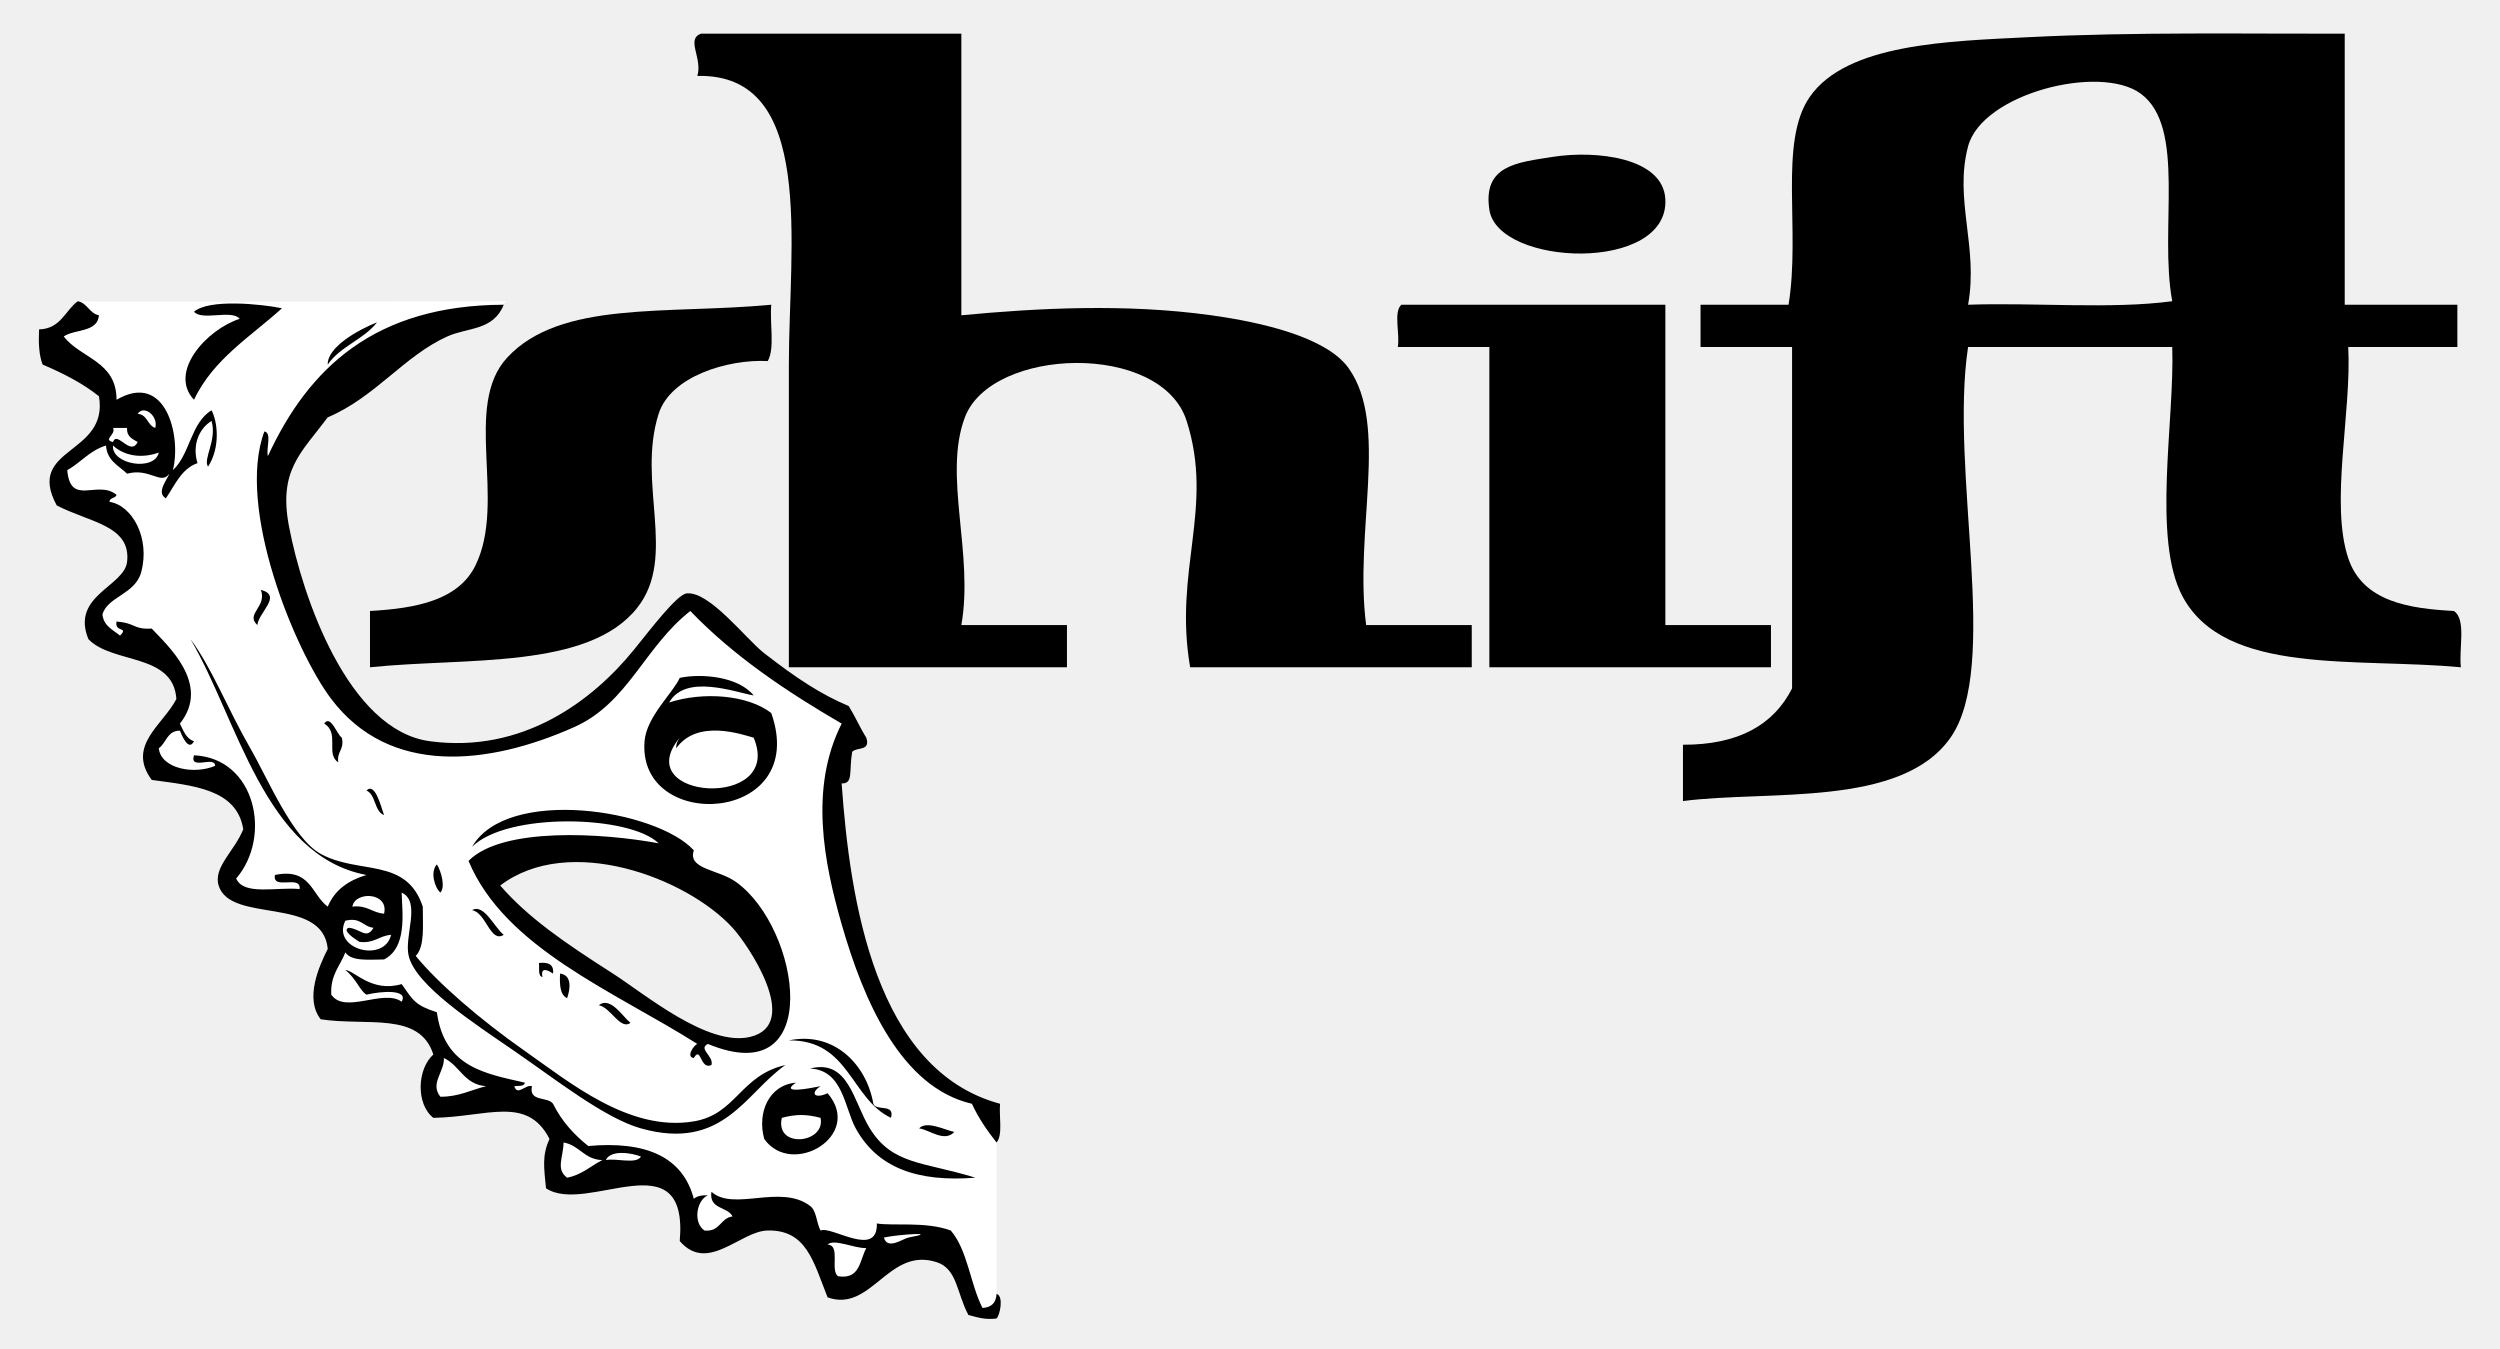
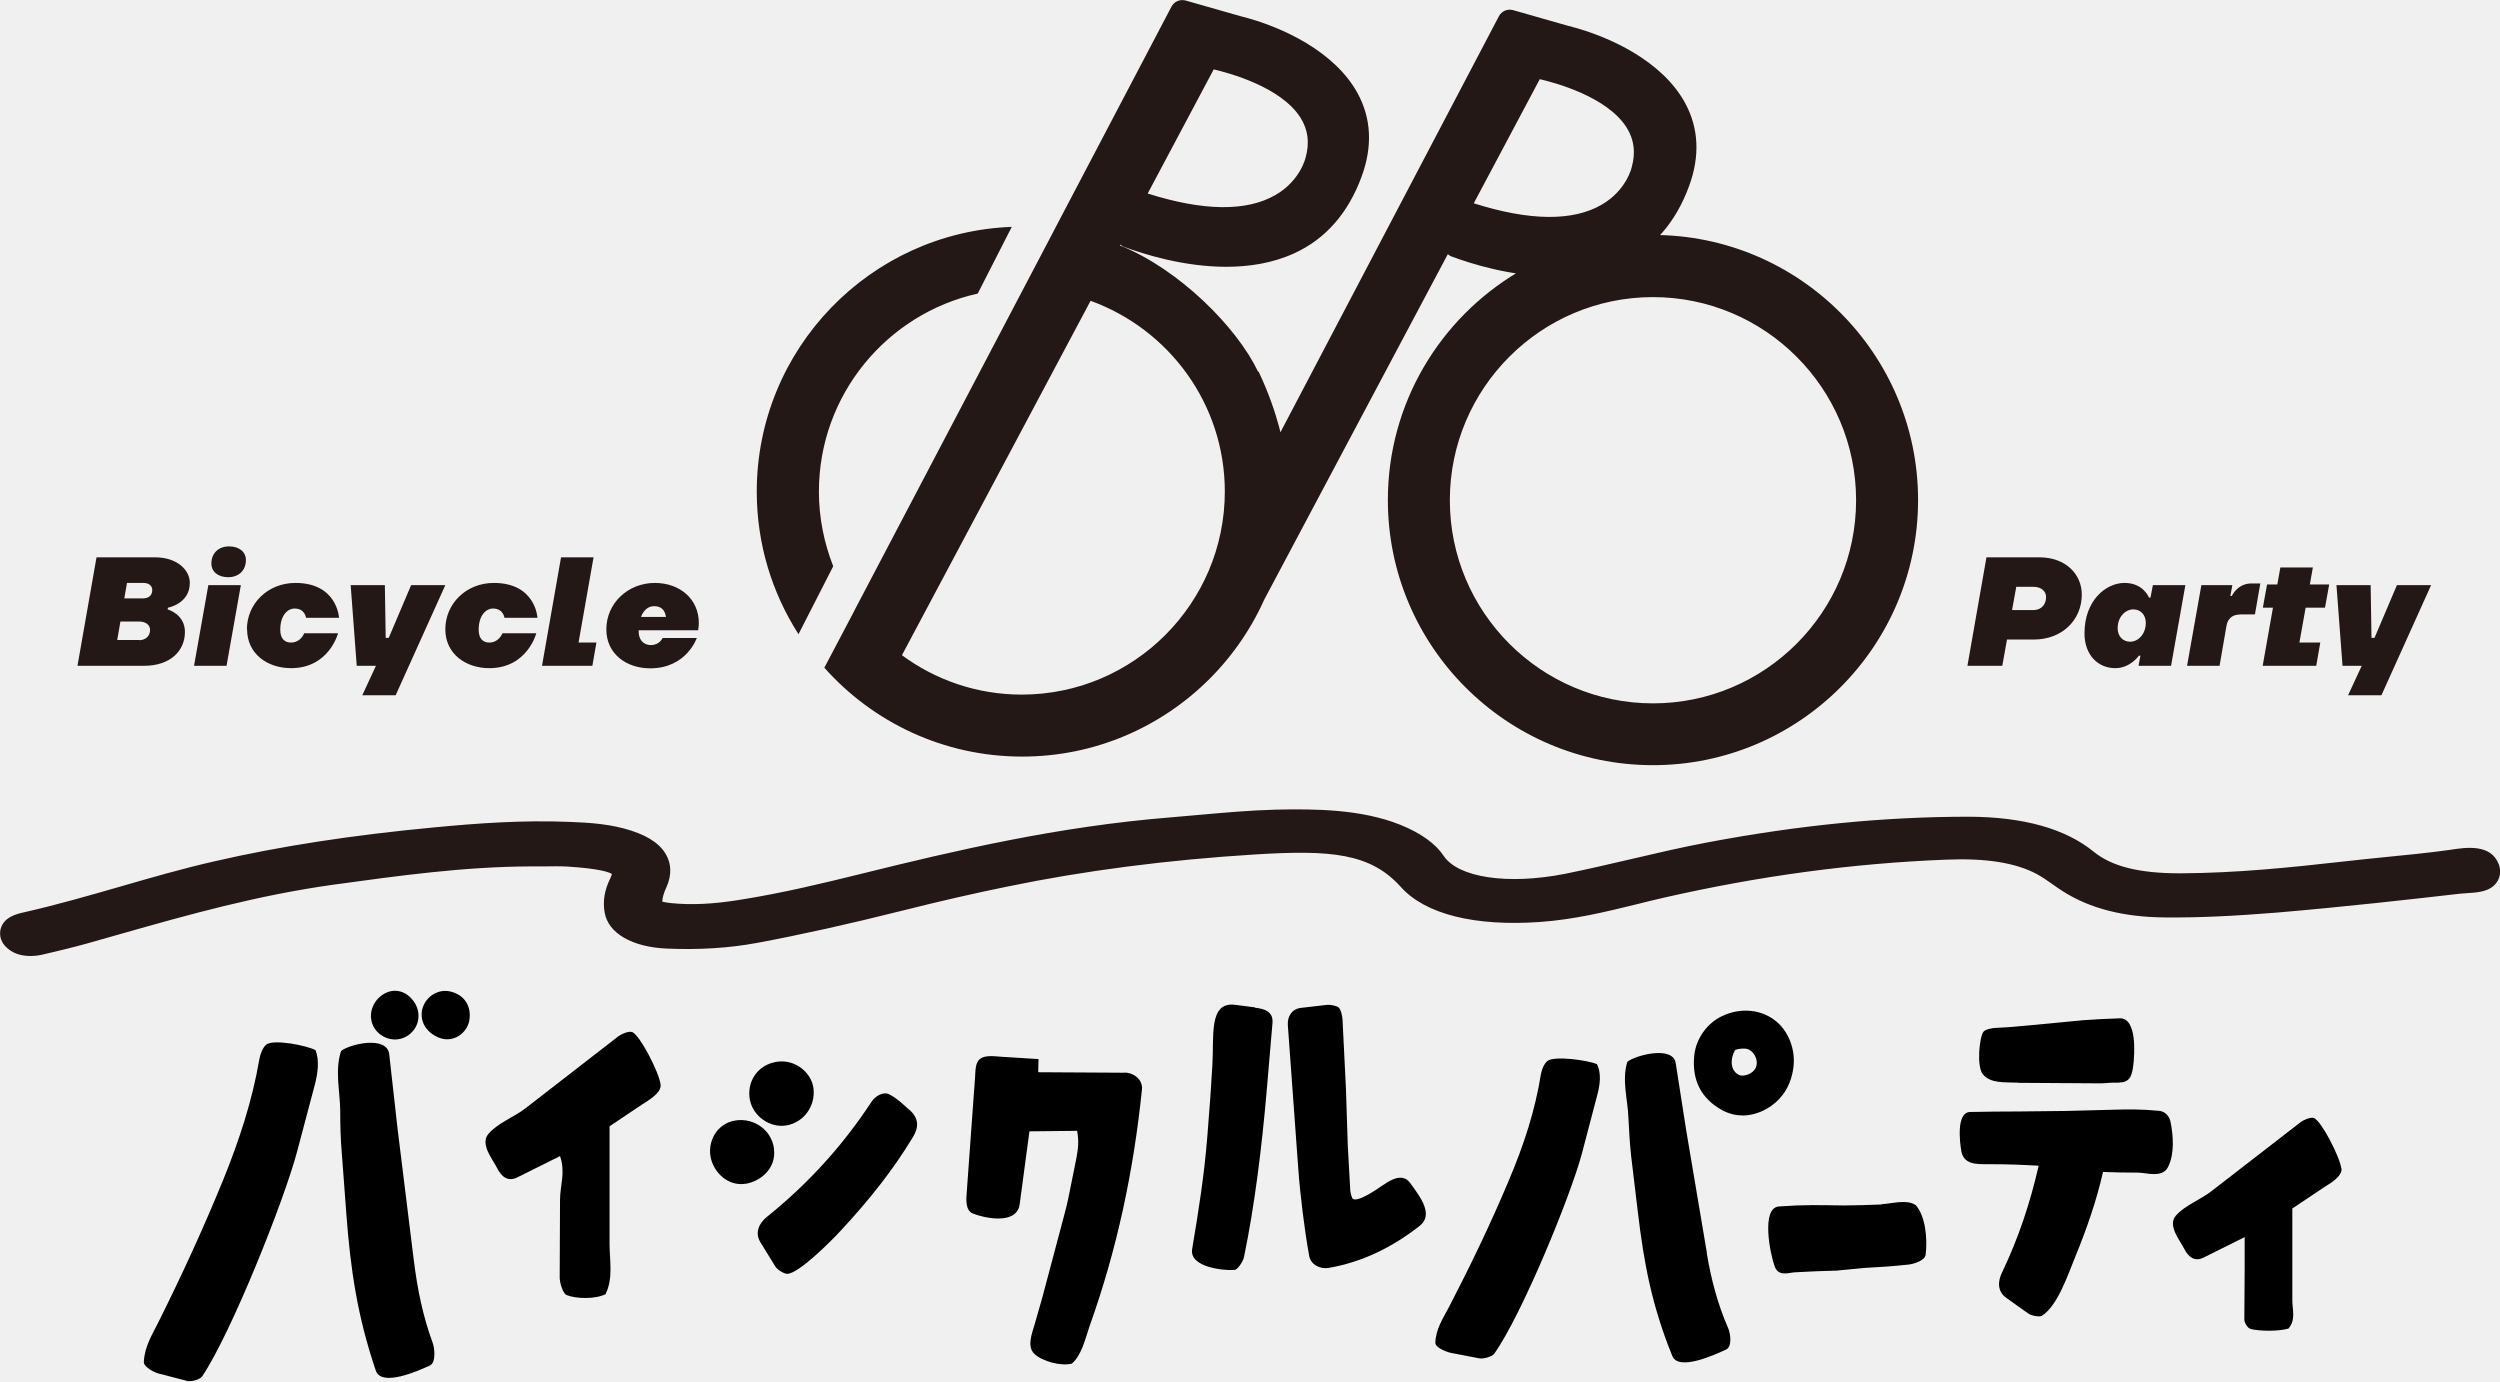
- <svg xmlns="http://www.w3.org/2000/svg" width="152" height="82" viewBox="0 0 206 112">
-   <g id="shift-logo" fill-rule="evenodd" transform="translate(2 2)">
-     <g fill="currentColor" transform="translate(27)">
-       <path d="M34.244,23.306 C34.103,24.822 34.558,26.933 33.952,27.983 C30.625,27.815 25.877,29.253 24.89,32.368 C23.066,38.123 26.445,44.214 23.136,48.445 C19.084,53.627 8.871,52.581 0.92,53.414 L0.92,48.738 C4.71,48.526 8.263,47.87 9.689,44.937 C12.279,39.613 8.603,31.698 12.32,27.691 C16.744,22.923 25.549,24.125 34.244,23.306" />
-       <path d="M50.029.797L50.029 24.182C56.338 23.582 63.698 23.195 70.783 24.182 74.879 24.753 80.32 25.965 82.183 28.567 85.578 33.303 82.628 42.121 83.645 49.907L92.415 49.907 92.415 53.414 69.029 53.414C67.639 45.329 71.046 40.186 68.737 32.952 66.631 26.354 52.515 26.82 50.321 32.659 48.497 37.514 51.08 43.975 50.029 49.907L58.799 49.907 58.799 53.414 35.705 53.414 35.705 28.274C35.705 18.399 37.982 4.074 28.105 4.305 28.556 2.837 27.142 1.267 28.398.797L50.029.797zM108.493 23.306L108.493 49.908 117.263 49.908 117.263 53.414 93.877 53.414 93.877 26.814 86.277 26.814C86.463 25.734 85.898 23.902 86.569 23.306L108.493 23.306zM99.138 11.028C102.708 10.463 108.306 11.065 108.492 14.536 108.822 20.685 94.585 20.144 93.876 15.413 93.322 11.715 96.193 11.495 99.138 11.028" />
-       <path d="M147.955,5.767 C144.564,3.3 134.792,5.774 133.632,10.152 C132.453,14.599 134.504,18.493 133.632,23.306 C139.186,23.112 145.518,23.695 150.586,23.013 C149.475,16.986 151.792,8.559 147.955,5.767 M164.91,0.798 L164.91,23.306 L174.264,23.306 L174.264,26.814 L165.202,26.814 C165.489,32.251 163.672,39.747 165.202,44.353 C166.413,48 170.327,48.54 173.971,48.738 C175.031,49.431 174.374,51.843 174.556,53.414 C165.8,52.593 155.016,54.121 151.463,47.568 C148.881,42.808 150.802,32.896 150.586,26.814 L133.632,26.814 C132.071,37.167 136.351,53.304 132.17,59.261 C128.079,65.089 117.074,63.6 109.954,64.523 L109.954,59.846 C114.546,59.858 117.478,58.21 119.016,55.168 L119.016,26.814 L111.415,26.814 L111.415,23.306 L118.723,23.306 C119.735,17.104 117.876,9.828 120.477,6.059 C123.552,1.605 132.039,1.425 138.601,1.09 C147.413,0.641 157.013,0.817 164.91,0.798" />
+ <svg xmlns="http://www.w3.org/2000/svg" viewBox="0 0 148.43 82">
+   <defs>
+     <style>
+       .cls-1 {
+         fill: #231815;
+       }
+     </style>
+   </defs>
+   <g id="shift-logo">
+     <g id="_レイヤー_1" data-name="レイヤー 1">
+       <path class="cls-1" d="M74.1,36.39c.27.08.57-.05.7-.3l11.16-21c.06.05.12.1.2.13,1.18.44,3.55,1.19,6.08,1.19,1.35,0,2.75-.21,4.04-.8,1.86-.85,3.2-2.38,4-4.55.66-1.79.58-3.46-.24-4.96-1.33-2.43-4.39-3.93-6.95-4.57l-3.26-.93c-.33-.09-.68.06-.84.37l-15.05,28.66c-.18.34-2.72,5.95-2.35,6.05.74.21,1.88.53,2.51.71ZM47.4,37.64c-1.56-2.44-2.47-5.34-2.47-8.45,0-8.48,6.74-15.41,15.14-15.72l-2.02,3.96c-5.39,1.2-9.43,6.01-9.43,11.76,0,1.56.31,3.05.85,4.43l-2.06,4.03ZM90.12,16.16c-4.62,2.75-7.72,7.78-7.72,13.53,0,8.68,7.06,15.74,15.74,15.74s15.74-7.06,15.74-15.74-7.06-15.74-15.74-15.74c-1.52,0-2.99.22-4.39.63l-3.64,1.58ZM74.69,22.06c-1.23-2.59-4.65-6.07-8.2-7.49l.03-.05c.06.05.12.1.2.13,1.18.44,3.55,1.19,6.08,1.19,1.35,0,2.75-.21,4.04-.8,1.86-.85,3.2-2.38,4-4.55.66-1.79.58-3.46-.24-4.96-1.33-2.43-4.39-3.93-6.95-4.57l-3.26-.93c-.33-.09-.68.06-.84.37l-6.92,13.18h0l-.15.29-11.67,22.22s0,0,0,0l-.19.37-1.66,3.15s-.02.02-.02.03c2.88,3.24,7.08,5.28,11.75,5.28,8.68,0,15.74-7.06,15.74-15.74,0-.88-.08-1.74-.21-2.57,0,0-.27-1.96-1.49-4.54ZM72.06,4.12c.9.21,4.01,1.04,5.16,2.88.44.7.54,1.48.3,2.34,0,.01-.3,1.37-1.78,2.23-1.72,1-4.28.97-7.6-.08l3.92-7.37ZM72.72,29.18c0,6.65-5.41,12.06-12.06,12.06-2.66,0-5.12-.87-7.11-2.34l11.2-21.04c4.64,1.68,7.97,6.11,7.97,11.33ZM91.42,4.7c.9.21,4.01,1.04,5.16,2.88.44.7.54,1.48.3,2.34,0,.01-.3,1.37-1.78,2.23-1.72,1-4.28.97-7.6-.08l3.92-7.37ZM98.14,17.64c6.65,0,12.06,5.41,12.06,12.06s-5.41,12.06-12.06,12.06-12.06-5.41-12.06-12.06,5.41-12.06,12.06-12.06h0Z" />
+       <path d="M66.74,63.69l-5.1-.03.02-.78-2.23-.14c-.42-.03-.93-.1-1.23.12-.31.23-.28.72-.31,1.12l-.29,4-.2,2.77c-.03.39-.11,1.11.36,1.3.64.26,2.61.71,2.78-.55l.58-4.33,2.83-.03c.12.62.06,1.07-.05,1.66l-.48,2.38c-.11.53-.27,1.07-.42,1.66l-1.13,4.25-.45,1.57c-.13.47-.48,1.28,0,1.73.46.43,1.57.74,2.22.57.61-.54.79-1.49,1.07-2.28,1.62-4.54,2.6-9.19,3.09-14,.06-.57-.47-.99-1.04-1Z" />
+       <path d="M15.81,62.02c-.21.17-.36.56-.41.86-.43,2.5-1.19,4.8-2.14,7.15-1.18,2.89-2.44,5.63-3.83,8.42-.39.79-.84,1.47-.89,2.4-.02.31.61.63.88.7l1.7.44c.22.06.75-.08.88-.27,1.72-2.54,4.89-10.5,5.64-13.35l1.06-4c.16-.61.28-1.42.03-2.02-.51-.28-2.5-.67-2.92-.33Z" />
+       <path d="M128.15,65.95c-1.01-.1-1.78-.09-2.81-.06-1.08.03-1.61.04-2.69.07-1.11.01-1.66.02-2.77.03-1.16,0-1.74.01-2.9.03-.86.01-.61,1.85-.54,2.28.13.85.89.82,1.57.82,1.23,0,1.9.03,3.03.09-.5,2.19-1.2,4.31-2.18,6.35-.25.51-.28,1.11.25,1.49.53.38.79.57,1.32.94.16.12.65.22.8.13.91-.57,1.5-2.31,1.97-3.47.68-1.66,1.27-3.34,1.66-5.07.79.03,1.22.04,2.05.04.54,0,1.48.35,1.82-.35.38-.78.31-1.82.13-2.7-.08-.35-.35-.59-.68-.62Z" />
+       <path d="M24.57,74.84l-.97-7.86-.49-4.38c-.13-1.15-2.37-.6-2.86-.2-.38,1.17-.06,2.39-.05,3.55,0,.85.02,1.65.09,2.47l.17,2.27.1,1.35c.25,3.32.65,6.08,1.75,9.33.34,1.01,2.56,0,3.22-.3.36-.17.28-1.02.16-1.34-.59-1.61-.91-3.2-1.12-4.9Z" />
+       <path d="M91.88,62.99c-.2.15-.34.5-.39.77-.35,2.2-1.03,4.25-1.91,6.33-1.08,2.57-2.26,5.02-3.55,7.51-.37.7-.79,1.32-.81,2.13,0,.27.63.53.91.59l1.71.33c.22.04.75-.1.87-.27,1.63-2.28,4.54-9.37,5.21-11.89l.93-3.54c.14-.54.24-1.25-.04-1.77-.52-.23-2.52-.51-2.93-.19Z" />
+       <path d="M101.34,74.38l-1.22-7.23-.63-4.03c-.16-1.06-2.39-.47-2.87-.08-.34,1.09.02,2.21.06,3.28.04.79.08,1.53.16,2.28l.25,2.09.15,1.25c.36,3.06.84,5.6,2.05,8.57.37.92,2.56-.09,3.2-.39.36-.17.25-.95.12-1.25-.64-1.47-1.02-2.93-1.28-4.49Z" />
+       <path d="M37.54,61.28c-.2-.09-.67.12-.87.28l-5.47,4.24c-.68.53-1.65.87-2.2,1.52-.52.61.26,1.52.52,2.04.26.52.65.82,1.2.54l2.53-1.26c.34.98,0,1.72,0,2.61l-.02,4.61c0,.28.18.93.41,1.03.56.23,1.71.25,2.31-.05.47-.95.24-2,.24-3.01v-6.96s1.94-1.3,1.94-1.3c.33-.22,1.16-.67,1.09-1.18-.09-.73-1.22-2.92-1.69-3.12Z" />
+       <path d="M139.01,69.38c-.09-.7-1.17-2.8-1.62-3-.19-.08-.64.12-.83.27l-5.26,4.07c-.65.51-1.58.84-2.12,1.46-.5.59.25,1.46.5,1.96.25.5.63.79,1.16.52l2.43-1.21c0,1.09,0,1.46,0,1.95l-.02,2.94c0,.16.17.52.4.57.54.13,1.64.14,2.22-.03.45-.53.23-1.11.23-1.67v-5.46s1.87-1.25,1.87-1.25c.32-.21,1.11-.64,1.05-1.13Z" />
+       <path d="M82.15,70.33c-.28.21-1.69,1.19-1.87.79-.04-.09-.1-.3-.11-.41l-.15-2.71-.11-3.39-.2-4.05c-.01-.25-.1-.63-.24-.75-.12-.1-.5-.17-.68-.15l-1.55.18c-.53.06-.81.5-.78,1.01l.62,8.52c.11,1.54.37,3.67.65,5.2.1.53.66.79,1.15.71,2.02-.35,3.8-1.24,5.4-2.49.86-.67.06-1.71-.57-2.57-.42-.58-1.15-.18-1.57.13Z" />
+       <path d="M74.51,59.81l-1.17-.15c-1.6-.21-1.25,1.87-1.36,3.6l-.12,1.89-.18,2.34c-.18,2.28-.52,4.41-.9,6.67-.18,1.08,1.87,1.29,2.52,1.24.19-.02.51-.52.56-.77.64-3.1,1.06-6.56,1.34-9.8l.35-4.09c.06-.71-.52-.85-1.04-.91Z" />
+       <path d="M54,65.91c-.36-.33-.75-.71-1.21-.94-.37-.18-.83.13-1.03.42-1.73,2.64-3.79,4.9-6.23,6.86-.47.38-.73.94-.38,1.51l.88,1.43c.11.18.5.44.71.44.66,0,2.59-1.92,3.21-2.6,1.63-1.76,3.06-3.54,4.26-5.53.37-.61.32-1.12-.21-1.61Z" />
+       <path d="M119.84,64.29c1.59.01,3.18.02,4.76.03.38.01.69-.05.92-.04.77.02,1.02-.13,1.13-.97.09-.71.24-2.87-.79-2.85-.86.03-1.3.05-2.16.11-1.25.11-1.88.19-3.14.3-.84.08-1.26.12-2.09.16-.23.01-.6.09-.71.23-.23.28-.43,2.07-.02,2.54.47.52,1.17.45,2.09.48Z" />
+       <path d="M111.74,71.51c-.9.04-1.35.05-2.25.06-1.55-.02-2.33-.05-3.87.06-1.08.08-.52,2.85-.25,3.57.23.61.83.36,1.19.34.99-.06,1.48-.07,2.47-.1.67-.06,1-.09,1.67-.16,1.04-.06,1.57-.09,2.61-.2.29-.03.97-.22,1.02-.59.12-.96-.02-2.31-.59-2.94-.54-.36-1.37-.09-1.99-.06Z" />
+       <path d="M106.48,63.35c.13-1.02-.28-2.17-1.14-2.8-.91-.67-2.1-.7-3.1-.22-.87.41-1.55,1.32-1.65,2.35-.14,1.4.37,2.53,1.67,3.24.95.51,2.01.36,2.9-.26.7-.49,1.19-1.26,1.32-2.3ZM104.14,63.55c-.23.27-.69.38-.9.27-.73-.38-.33-1.41-.19-1.49.11-.06.39-.08.57-.07.52.03.92.84.52,1.29Z" />
+       <path d="M46.68,66.82c1.03-.17,1.74-1.13,1.62-2.19-.11-.93-1.07-1.76-2.18-1.59-1.19.19-1.79,1.23-1.6,2.25.18.96,1.17,1.69,2.16,1.53Z" />
+       <path d="M45.96,68.22c-.16-1.25-1.4-1.97-2.54-1.64-1.01.3-1.49,1.43-1.16,2.38.3.86,1.14,1.52,2.13,1.3.86-.19,1.71-.96,1.56-2.05Z" />
+       <path d="M26.75,58.87c-.74-.18-1.44.3-1.65.95-.23.71.14,1.45.94,1.78.87.36,1.68-.26,1.82-.99.15-.83-.25-1.53-1.11-1.74Z" />
+       <path d="M24.39,61.34c.56-.49.64-1.39.05-2.04-.54-.6-1.29-.62-1.87-.13-.65.55-.75,1.52-.14,2.12.53.52,1.36.59,1.96.06Z" />
+       <path class="cls-1" d="M148.34,51.28c-.46-1.17-1.91-.97-2.77-.84l-.12.02c-1.3.18-2.64.31-3.95.44-.76.08-1.52.15-2.27.24-3.38.38-6.45.69-9.7.71-.04,0-.08,0-.13,0-2.4,0-4.02-.41-5.09-1.28-1.68-1.37-4.18-2.07-7.43-2.08-4.95,0-10.03.49-15.53,1.53-1.53.29-3.03.64-4.48.98-1.29.3-2.61.61-3.95.88-3.39.67-6.35.23-7.21-1.07-.47-.71-1.35-1.35-2.57-1.84-2.32-.93-5.03-.95-7.4-.9-1.54.04-3.06.18-4.54.31-.57.05-1.14.1-1.71.15-6.69.54-12.74,1.96-18.36,3.35-2.14.53-4.64,1.14-7.24,1.55-1.57.25-2.82.31-4.04.19-.27-.03-.43-.06-.53-.09.01-.24.09-.52.25-.86.35-.78.23-1.39.06-1.76-.31-.7-1.01-1.22-2.14-1.59-1.18-.39-2.48-.48-3.61-.52-2.83-.12-5.55.08-8.06.32-4.91.46-9.18,1.12-13.05,2.01-1.94.44-3.8.98-5.6,1.5-1.84.53-3.75,1.08-5.72,1.53-.46.1-1.22.28-1.41.99-.05.19-.12.69.38,1.13.26.24.69.48,1.38.48.25,0,.53-.03.84-.11.77-.18,1.65-.39,2.48-.62.69-.19,1.39-.39,2.08-.59,3.98-1.13,8.09-2.29,12.64-2.92,3.79-.52,7.71-1.07,11.74-1.08.23,0,.47,0,.7,0,.49,0,.96-.02,1.41.01,1.9.12,2.47.33,2.64.44-.01.05-.04.15-.11.29-.33.67-.44,1.34-.32,2,.21,1.23,1.63,2.05,3.69,2.14,1.94.08,3.7-.03,5.37-.34,2.62-.49,5.37-1.1,8.68-1.93,2.23-.56,4.24-1.02,6.16-1.41,4.58-.95,9.54-1.59,14.73-1.91,4.52-.28,6.84-.07,8.64,1.93,1.45,1.62,4.38,2.35,8.25,2.08,2.08-.15,3.9-.6,5.66-1.03.55-.14,1.1-.27,1.65-.4,5.74-1.31,11.24-2.05,16.8-2.27,2.37-.1,4.13.18,5.39.85.33.18.62.38.93.6.21.15.41.29.63.43,1.61,1.02,3.59,1.53,6.05,1.55,1.97.02,4.09-.08,6.68-.29,3.99-.34,7.89-.78,10.85-1.12.12-.01.25-.02.39-.03.67-.04,1.42-.08,1.81-.68.2-.31.23-.7.09-1.06Z" />
    </g>
-     <path fill="#FFFFFF" d="M39.221,0.013 L38.942,0.367 C36.847,1.309 33.16,3.051 30.097,5.275 C27.89,6.877 26.081,8.947 24.411,9.66 C22.187,12.634 20.304,14.04 21.196,18.722 C22.312,24.577 26.11,35.641 32.888,36.553 C40.615,37.593 46.419,33.175 49.843,28.952 C51.238,27.234 53.413,24.356 54.228,24.276 C56.126,24.089 59.144,28.068 60.659,29.245 C63.396,31.37 65.413,32.683 67.674,33.63 C68.199,34.469 68.61,35.423 69.136,36.261 C69.509,37.413 68.337,37.021 67.967,37.431 C67.681,39.046 68.084,40.093 67.09,40.06 C67.776,49.792 69.888,63.876 80.244,66.661 C80.149,67.736 80.493,69.249 79.953,69.585 L79.953,82.447 C80.576,82.63 80.227,84.247 79.953,84.494 C78.948,84.621 78.314,84.378 77.614,84.201 C76.635,82.383 76.697,80.371 74.983,79.817 C70.953,78.513 69.578,84.034 65.921,82.74 C64.733,79.744 64.166,77.127 60.952,77.186 C58.67,77.226 55.965,80.767 53.644,78.062 C54.388,69.453 45.926,75.954 42.535,73.678 C42.377,72.005 42.187,70.953 42.828,69.585 C40.969,65.945 37.63,67.764 33.181,67.831 C31.718,66.682 31.834,63.772 33.181,62.57 C32.038,58.981 27.674,60.236 23.828,59.646 C22.477,57.927 23.695,55.228 24.412,53.8 C23.997,49.363 16.337,51.735 15.351,48.539 C14.883,47.027 16.688,45.656 17.396,43.861 C16.855,40.505 13.219,40.244 9.796,39.769 C7.678,36.913 10.759,35.179 11.842,33.046 C11.581,29.214 6.535,30.168 4.535,28.076 C3.054,24.455 7.519,23.715 7.75,21.645 C8.089,18.609 4.546,18.371 1.903,16.968 C-0.728,12.086 6.247,12.824 5.412,7.906 C4.056,6.826 2.442,6.002 0.735,5.275 C0.431,4.506 0.385,3.482 0.442,2.352 C2.247,2.304 2.588,0.796 3.658,0.013 C3.938,0.069 15.792,0.069 39.221,0.013 Z M48.09,55.845 C50.742,57.542 55.964,61.949 59.49,61.107 C63.82,60.074 59.296,53.426 58.028,52.045 C54.212,47.887 44.433,44.198 38.736,48.538 C41.051,51.194 43.948,53.197 48.09,55.845 Z" transform="translate(0 23)" />
-     <path d="M62.121,67.83 C61.534,70.421 65.781,69.968 65.337,67.83 C64.153,67.517 63.305,67.517 62.121,67.83 M65.337,65.2 C64.412,65.809 64.882,66.28 65.921,65.784 C68.944,69.3 62.961,72.825 60.66,69.585 C60.058,67.411 61.034,65.106 63.29,64.907 C61.831,65.915 64.585,65.349 65.337,65.2 Z M39.027,0.306 C38.166,2.468 36.049,2.173 34.35,2.937 C30.746,4.558 28.397,7.959 24.411,9.66 C22.187,12.634 20.304,14.04 21.196,18.722 C22.312,24.577 26.11,35.641 32.888,36.553 C40.615,37.593 46.419,33.175 49.843,28.952 C51.238,27.234 53.413,24.356 54.228,24.276 C56.126,24.089 59.144,28.068 60.659,29.245 C63.396,31.37 65.413,32.683 67.674,33.63 C68.199,34.469 68.61,35.423 69.136,36.261 C69.509,37.413 68.337,37.021 67.967,37.431 C67.681,39.046 68.084,40.093 67.09,40.06 C67.776,49.792 69.888,63.876 80.244,66.661 C80.149,67.736 80.493,69.249 79.952,69.878 C79.179,68.896 78.46,67.861 77.905,66.661 C72.053,65.311 68.935,58.197 67.09,51.753 C65.622,46.627 64.382,40.46 67.09,35.091 C62.473,32.401 58.098,29.468 54.521,25.738 C50.685,28.755 49.364,33.384 44.874,35.384 C37.735,38.564 29.553,39.452 24.704,33.046 C21.693,29.066 16.781,17.158 19.15,10.829 C19.804,10.955 19.268,12.27 19.443,12.875 C22.83,5.545 28.343,0.34 39.027,0.306 Z M62.706,61.399 C66.408,60.623 69.142,63.341 69.722,66.661 C69.952,67.309 71.531,66.605 71.184,67.83 C67.818,66.226 67.73,61.344 62.706,61.399 Z M59.49,61.107 C55.964,61.949 50.742,57.542 48.09,55.845 C43.948,53.197 41.051,51.194 38.736,48.538 C44.433,44.198 54.212,47.887 58.028,52.045 C59.296,53.426 63.82,60.074 59.49,61.107 M58.321,48.245 C63.691,52.088 65.722,65.747 55.982,61.692 C55.131,62.101 56.5,62.699 56.275,63.446 C55.321,63.878 55.429,61.802 54.813,62.861 C54.123,62.781 54.84,61.772 55.105,61.692 C48.233,57.344 39.115,53.73 36.104,46.492 C38.899,43.649 47.231,44.172 51.889,45.03 C49.506,42.696 39.33,42.415 36.397,45.322 C39.309,40.283 51.727,42.23 54.813,45.614 C54.288,47.207 56.818,47.17 58.321,48.245 Z M27.627,40.645 C28.349,39.943 28.824,41.968 29.089,42.691 C28.254,42.356 28.431,41.011 27.627,40.645 Z M20.612,0.598 C18.005,2.96 14.901,4.826 13.304,8.199 C11.149,5.897 14.361,2.357 17.104,1.476 C16.443,0.674 13.989,1.667 13.304,0.891 C14.555,-0.2 18.895,0.25 20.612,0.598 Z M18.858,23.983 C20.673,24.469 18.687,25.815 18.566,26.907 C17.547,25.963 19.391,25.411 18.858,23.983 Z M53.352,37.138 C53.339,36.736 53.489,36.496 53.644,36.261 C49.341,41.432 62.335,42.303 59.783,36.261 C58.789,35.985 55.109,34.679 53.352,37.138 M52.768,33.337 C55.591,32.416 59.294,32.701 61.245,34.214 C64.484,43.44 50.104,44.212 50.721,36.553 C50.886,34.505 53.079,32.558 53.644,31.292 C55.411,30.914 58.498,31.162 59.783,32.753 C58.268,32.499 54.128,30.915 52.768,33.337 Z M24.12,35.091 C24.642,34.308 25.163,35.973 25.581,36.261 C25.816,37.275 25.145,37.384 25.289,38.307 C24.207,37.634 25.427,35.876 24.12,35.091 Z M33.474,46.784 C33.832,47.339 34.199,48.655 33.766,49.122 C33.276,48.699 32.91,47.383 33.474,46.784 Z M36.397,50.584 C37.379,50.003 38.256,52.028 39.027,52.631 C37.913,53.343 37.569,50.784 36.397,50.584 Z M41.952,54.969 C42.716,54.886 43.209,55.075 43.121,55.846 C42.848,55.667 42.042,55.165 42.244,56.138 C41.847,56.048 42.001,55.407 41.952,54.969 Z M43.706,55.846 C44.744,55.995 44.535,57.181 44.29,57.892 C43.695,57.611 43.659,56.769 43.706,55.846 Z M46.92,58.477 C47.893,57.714 48.892,59.417 49.551,59.939 C48.707,60.574 47.918,58.661 46.92,58.477 Z M64.46,63.738 C67.669,62.903 68.064,66.505 69.429,68.708 C71.317,71.757 73.862,71.46 78.198,72.8 C73.35,73.184 70.058,71.969 68.259,68.708 C67.329,67.018 67.206,63.846 64.46,63.738 Z M73.522,68.708 C74.126,68.026 75.695,68.855 76.445,69 C75.615,69.904 74.331,68.792 73.522,68.708 Z M72.644,77.769 C72.189,77.851 70.889,78.849 70.597,77.769 C71.829,77.501 75.371,77.277 72.644,77.769 M66.797,80.986 C66.1,80.513 67.034,78.41 65.921,78.355 C66.457,77.838 68.117,78.678 69.136,78.646 C68.579,79.649 68.639,81.268 66.797,80.986 M47.505,71.338 C47.907,70.464 49.621,70.728 50.428,71.046 C50.023,71.713 48.394,71.156 47.505,71.338 M44.289,72.8 C43.334,72.096 43.968,71.13 43.998,69.878 C45.327,70.107 45.703,71.29 47.212,71.338 C46.242,71.83 45.514,72.564 44.289,72.8 M33.767,66.078 C32.879,64.976 34.102,64.033 34.059,62.862 C35.388,63.481 35.739,65.079 37.566,65.201 C36.312,65.505 35.33,66.081 33.767,66.078 M6.58,10.538 L7.75,10.538 C7.7,11.269 8.2,11.453 8.627,11.706 C8.027,12.933 6.926,10.734 6.58,11.706 C5.705,11.514 6.861,11.081 6.58,10.538 M10.088,10.538 C9.428,10.322 9.448,9.423 8.627,9.368 C9.152,8.581 10.363,9.558 10.088,10.538 M10.38,12.583 C10.031,14.173 6.428,13.575 6.58,11.998 C7.462,12.824 8.899,13.119 10.38,12.583 M25.873,51.461 C27.168,51.142 27.328,51.956 28.212,52.046 C27.627,53.056 27.128,52.133 26.166,52.046 C25.526,52.244 26.72,53.017 27.043,53.215 C28.27,53.37 28.675,52.705 29.674,52.631 C29.108,55.02 24.701,53.824 25.873,51.461 M29.09,50.876 C28.091,50.802 27.684,50.138 26.457,50.292 C26.669,48.98 29.514,49.083 29.09,50.876 M79.953,82.447 C80.576,82.63 80.227,84.247 79.953,84.494 C78.948,84.621 78.314,84.378 77.614,84.201 C76.635,82.383 76.697,80.371 74.983,79.817 C70.953,78.513 69.578,84.034 65.921,82.74 C64.733,79.744 64.166,77.127 60.952,77.186 C58.67,77.226 55.965,80.767 53.644,78.062 C54.388,69.453 45.926,75.954 42.535,73.678 C42.377,72.005 42.187,70.953 42.828,69.585 C40.969,65.945 37.63,67.764 33.181,67.831 C31.718,66.682 31.834,63.772 33.181,62.57 C32.038,58.981 27.674,60.236 23.828,59.646 C22.477,57.927 23.695,55.228 24.412,53.8 C23.997,49.363 16.337,51.735 15.351,48.539 C14.883,47.027 16.688,45.656 17.396,43.861 C16.855,40.505 13.219,40.244 9.796,39.769 C7.678,36.913 10.759,35.179 11.842,33.046 C11.581,29.214 6.535,30.168 4.535,28.076 C3.054,24.455 7.519,23.715 7.75,21.645 C8.089,18.609 4.546,18.371 1.903,16.968 C-0.728,12.086 6.247,12.824 5.412,7.906 C4.056,6.826 2.442,6.002 0.735,5.275 C0.431,4.506 0.385,3.482 0.442,2.352 C2.247,2.304 2.588,0.796 3.658,0.013 C4.468,0.177 4.601,1.019 5.412,1.183 C5.292,2.623 3.421,2.311 2.489,2.937 C3.874,4.766 6.883,4.973 6.872,8.199 C10.992,5.789 12.273,11.276 11.55,14.045 C12.976,12.743 13.044,10.083 14.765,9.076 C15.255,10.005 15.523,12.125 14.473,13.753 C14.031,13.101 15.226,11.593 14.765,9.953 C13.668,10.624 13.155,12.033 13.597,13.46 C12.229,13.945 11.729,15.296 10.966,16.383 C10.133,15.903 11.105,14.797 11.258,14.337 C10.557,15.322 9.639,13.828 7.75,14.337 C7.056,13.668 6.087,13.273 5.997,11.998 C4.651,12.408 3.904,13.414 2.78,14.045 C3.042,17.098 5.311,14.801 6.872,16.091 C6.801,16.408 6.292,16.29 6.288,16.676 C8.182,16.966 9.685,19.697 8.919,22.522 C8.422,24.359 6.096,24.552 5.704,26.03 C5.806,26.999 6.58,27.298 7.165,27.784 C7.925,27.015 6.692,27.554 6.872,26.615 C8.543,26.755 8.211,27.282 9.796,27.199 C11.034,28.547 14.768,31.798 12.134,35.091 C12.43,35.673 12.64,36.34 13.305,36.553 C12.848,37.452 12.287,36.045 12.134,35.677 C11.062,35.675 11.014,36.7 10.38,37.138 C10.57,38.862 13.358,39.337 15.059,38.599 C15.053,37.727 12.892,39.011 13.305,37.722 C18.43,37.956 19.8,44.468 16.811,47.954 C17.413,49.4 20.215,48.642 22.073,48.831 C22.233,47.599 19.788,48.972 20.027,47.662 C22.989,47.038 23.062,49.304 24.412,50.292 C24.983,48.915 26.123,48.107 27.628,47.662 C19.163,46.069 16.896,34.64 13.011,28.076 C14.764,30.395 16.081,33.846 17.98,37.138 C19.441,39.666 21.485,44.617 23.828,45.908 C27.005,47.658 30.936,46.157 32.304,50.292 C32.3,51.847 32.487,53.593 31.72,54.384 C33.559,56.641 37.05,59.662 40.782,62.277 C44.522,64.899 49.481,69.018 54.812,68.123 C58.35,67.53 58.654,64.308 62.413,63.447 C59.08,65.784 57.248,70.617 50.428,68.708 C47.432,67.871 43.398,64.682 39.904,62.277 C36.578,59.987 31.733,56.859 31.134,54.384 C30.736,52.739 32.194,49.88 30.55,49.123 C30.608,50.894 31.005,53.689 29.09,54.677 C27.814,54.685 26.381,54.851 25.873,54.092 C25.445,55.222 24.616,55.953 24.704,57.601 C25.846,59.251 29.032,57.092 30.55,58.184 C31.16,57.105 28.742,57.326 27.628,57.601 C27.076,57.265 26.765,56.255 25.873,55.554 C26.623,55.591 28.058,57.456 30.55,56.723 C31.503,58.081 31.671,58.482 33.474,59.062 C34.103,63.656 37.517,64.154 40.782,64.908 C40.734,65.251 40.248,65.154 39.904,65.201 C40.153,66.058 40.846,65.026 41.367,65.201 C41.099,66.539 42.675,66.035 43.12,66.662 C43.831,68.095 44.853,69.216 46.044,70.169 C50.864,69.734 53.901,71.083 54.812,74.554 C55.074,74.328 55.474,74.241 55.983,74.262 C55.044,74.662 54.724,76.508 55.69,77.186 C57.001,77.328 56.995,76.152 58.029,76.017 C57.605,75.172 56.059,75.453 56.275,73.969 C58.126,75.632 62.007,73.292 64.46,75.138 C65.022,75.551 64.989,76.559 65.337,77.186 C66.264,76.781 70.087,79.527 70.013,76.601 C71.338,76.824 74.066,76.417 76.151,77.186 C77.55,78.808 77.763,81.615 78.784,83.616 C79.526,83.58 79.916,83.191 79.953,82.447 Z M28.505,1.767 C27.402,3.199 25.436,3.765 24.412,5.275 C24.365,3.859 26.829,2.435 28.505,1.767 Z" transform="translate(0 23)" />
+     <g id="Yellow">
+       <g>
+         <path class="cls-1" d="M9.21,33.09c1.29,0,2.06.74,2.06,1.52,0,1.24-1.3,1.47-1.3,1.47l-.02.1s1.03.28,1.03,1.34c0,1.13-.88,2.01-2.42,2.01h-3.96l1.13-6.44h3.47ZM8.25,38.01c.41,0,.66-.26.66-.61,0-.29-.25-.5-.66-.5h-1.1l-.19,1.1h1.3ZM8.48,35.53c.37,0,.56-.2.56-.5,0-.24-.19-.42-.52-.42h-.98l-.16.92h1.09Z" />
+         <path class="cls-1" d="M13.45,39.53h-1.93l.85-4.79h1.93l-.85,4.79ZM12.55,33.46c0-.62.43-1.02,1.05-1.02s1,.34,1,.81c0,.62-.43,1.02-1.05,1.02s-1-.34-1-.81Z" />
+         <path class="cls-1" d="M14.66,37.36c0-1.51,1.23-2.75,2.88-2.75,2.49,0,2.59,2.07,2.59,2.07h-1.96s-.06-.55-.68-.55c-.41,0-.85.4-.85,1.26,0,.52.25.76.64.76.58,0,.78-.55.78-.55h2.01s-.53,2.07-2.79,2.07c-1.38,0-2.61-.83-2.61-2.31Z" />
+         <path class="cls-1" d="M21.18,39.53l-.36-4.79h2.03l.05,3.13h.18l1.33-3.13h2.03l-2.95,6.54h-1.98l.81-1.75h-1.14Z" />
+         <path class="cls-1" d="M26.44,37.36c0-1.51,1.23-2.75,2.88-2.75,2.49,0,2.59,2.07,2.59,2.07h-1.96s-.06-.55-.68-.55c-.41,0-.85.4-.85,1.26,0,.52.25.76.63.76.58,0,.78-.55.78-.55h2.01s-.53,2.07-2.79,2.07c-1.38,0-2.61-.83-2.61-2.31Z" />
+         <path class="cls-1" d="M33.31,33.09h1.93l-.89,5.06h1.06l-.24,1.38h-2.99l1.13-6.44Z" />
+         <path class="cls-1" d="M36,37.36c0-1.53,1.27-2.75,2.88-2.75,1.5,0,2.61.97,2.61,2.37,0,.21-.04.44-.04.44h-3.53c-.03.55.28.88.72.88.52,0,.7-.42.7-.42h2.03s-.61,1.8-2.76,1.8c-1.44,0-2.61-.87-2.61-2.31ZM39.54,36.63c-.06-.41-.28-.64-.7-.64-.59,0-.78.64-.78.64h1.48Z" />
+       </g>
+       <g>
+         <path class="cls-1" d="M119.16,37.97l-.28,1.56h-2.07l1.13-6.44h3.15c1.56,0,2.51,1.01,2.51,2.21,0,1.52-1.18,2.67-2.84,2.67h-1.61ZM120.72,36.22c.52,0,.76-.37.76-.77,0-.33-.26-.61-.76-.61h-1.01l-.25,1.38h1.26Z" />
+         <path class="cls-1" d="M129.75,34.74l-.85,4.79h-1.93l.11-.6h-.09s-.51.74-1.4.74c-1.02,0-1.83-.77-1.83-2.07,0-1.93,1.25-2.99,2.38-2.99s1.45.88,1.45.87h.09l.14-.74h1.93ZM127.4,36.98c0-.48-.31-.8-.74-.8-.46,0-.93.43-.93,1.12,0,.48.31.8.74.8.46,0,.93-.43.93-1.12Z" />
+         <path class="cls-1" d="M132.95,36.49c-.4,0-.69.24-.76.67l-.41,2.37h-1.93l.85-4.79h1.84l-.12.64h.09s.33-.74,1.16-.74h.53l-.32,1.84h-.92Z" />
+         <path class="cls-1" d="M134.61,34.7h.6l.18-1.01h1.93l-.18,1.01h1.15l-.25,1.38h-1.15l-.37,2.07h1.24l-.24,1.38h-3.18l.61-3.45h-.6l.25-1.38Z" />
+         <path class="cls-1" d="M139.08,39.53l-.36-4.79h2.03l.05,3.13h.18l1.33-3.13h2.03l-2.95,6.54h-1.98l.81-1.75h-1.14Z" />
+       </g>
+     </g>
  </g>
</svg>
